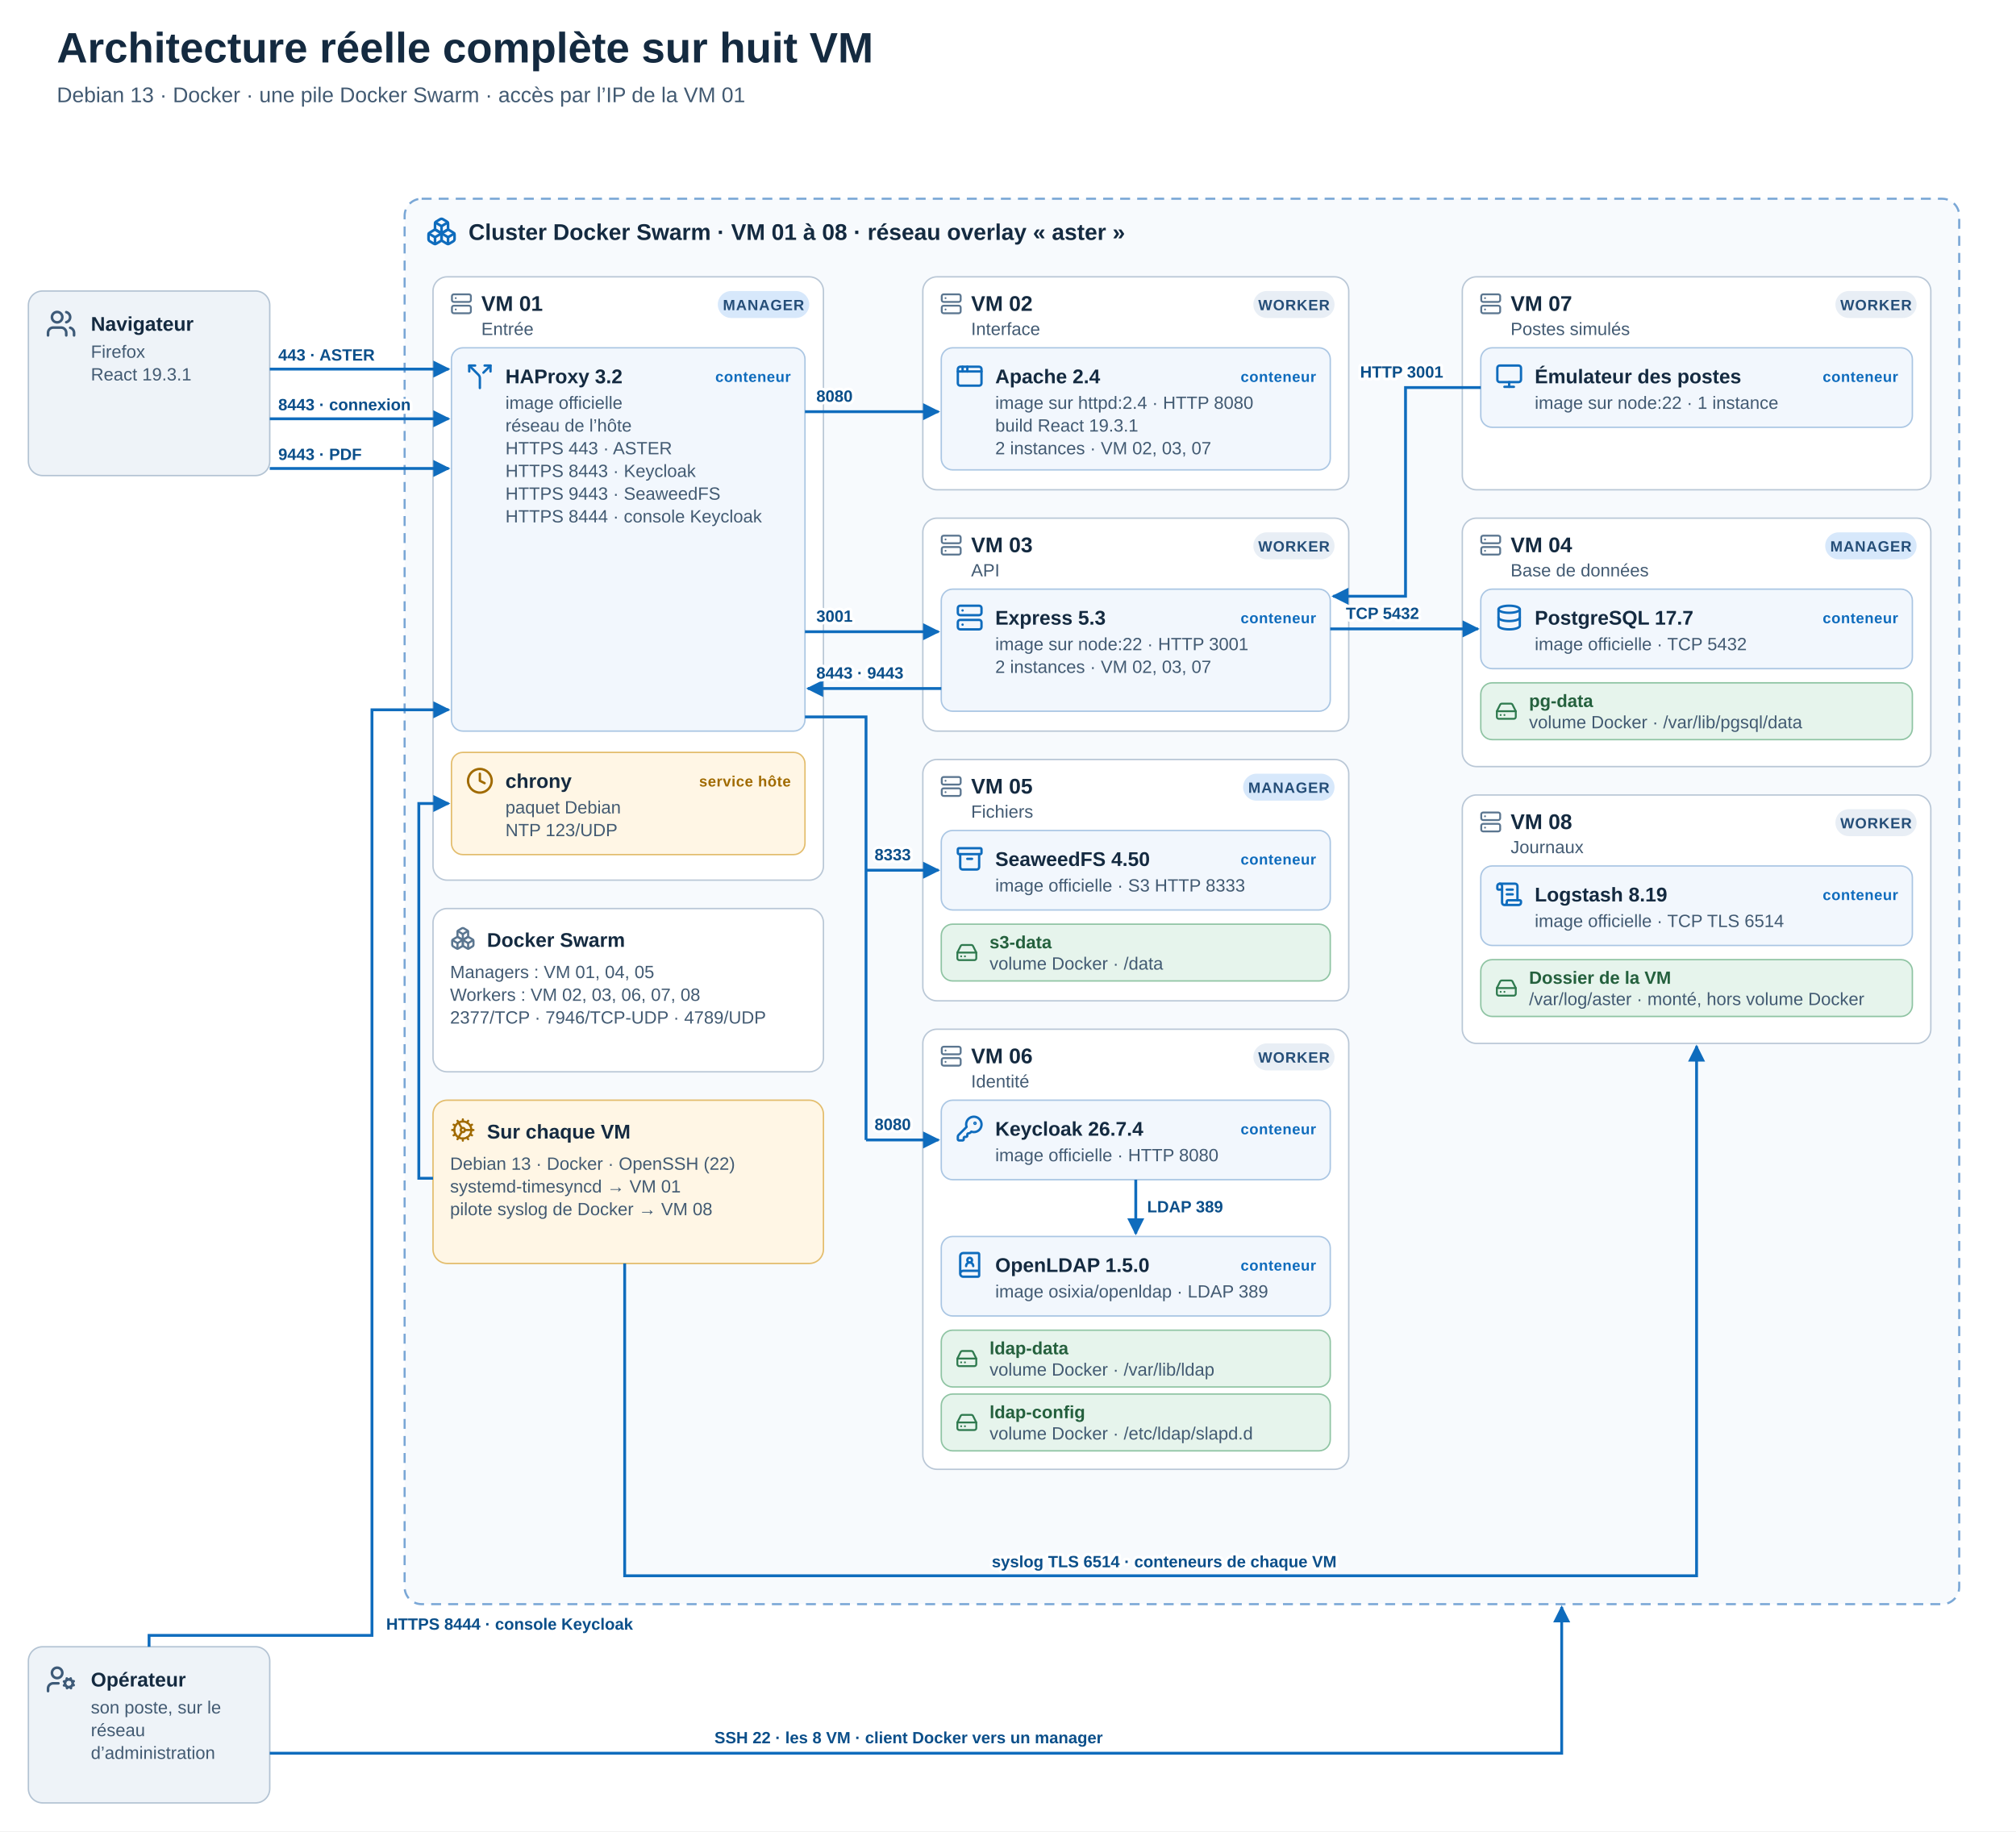
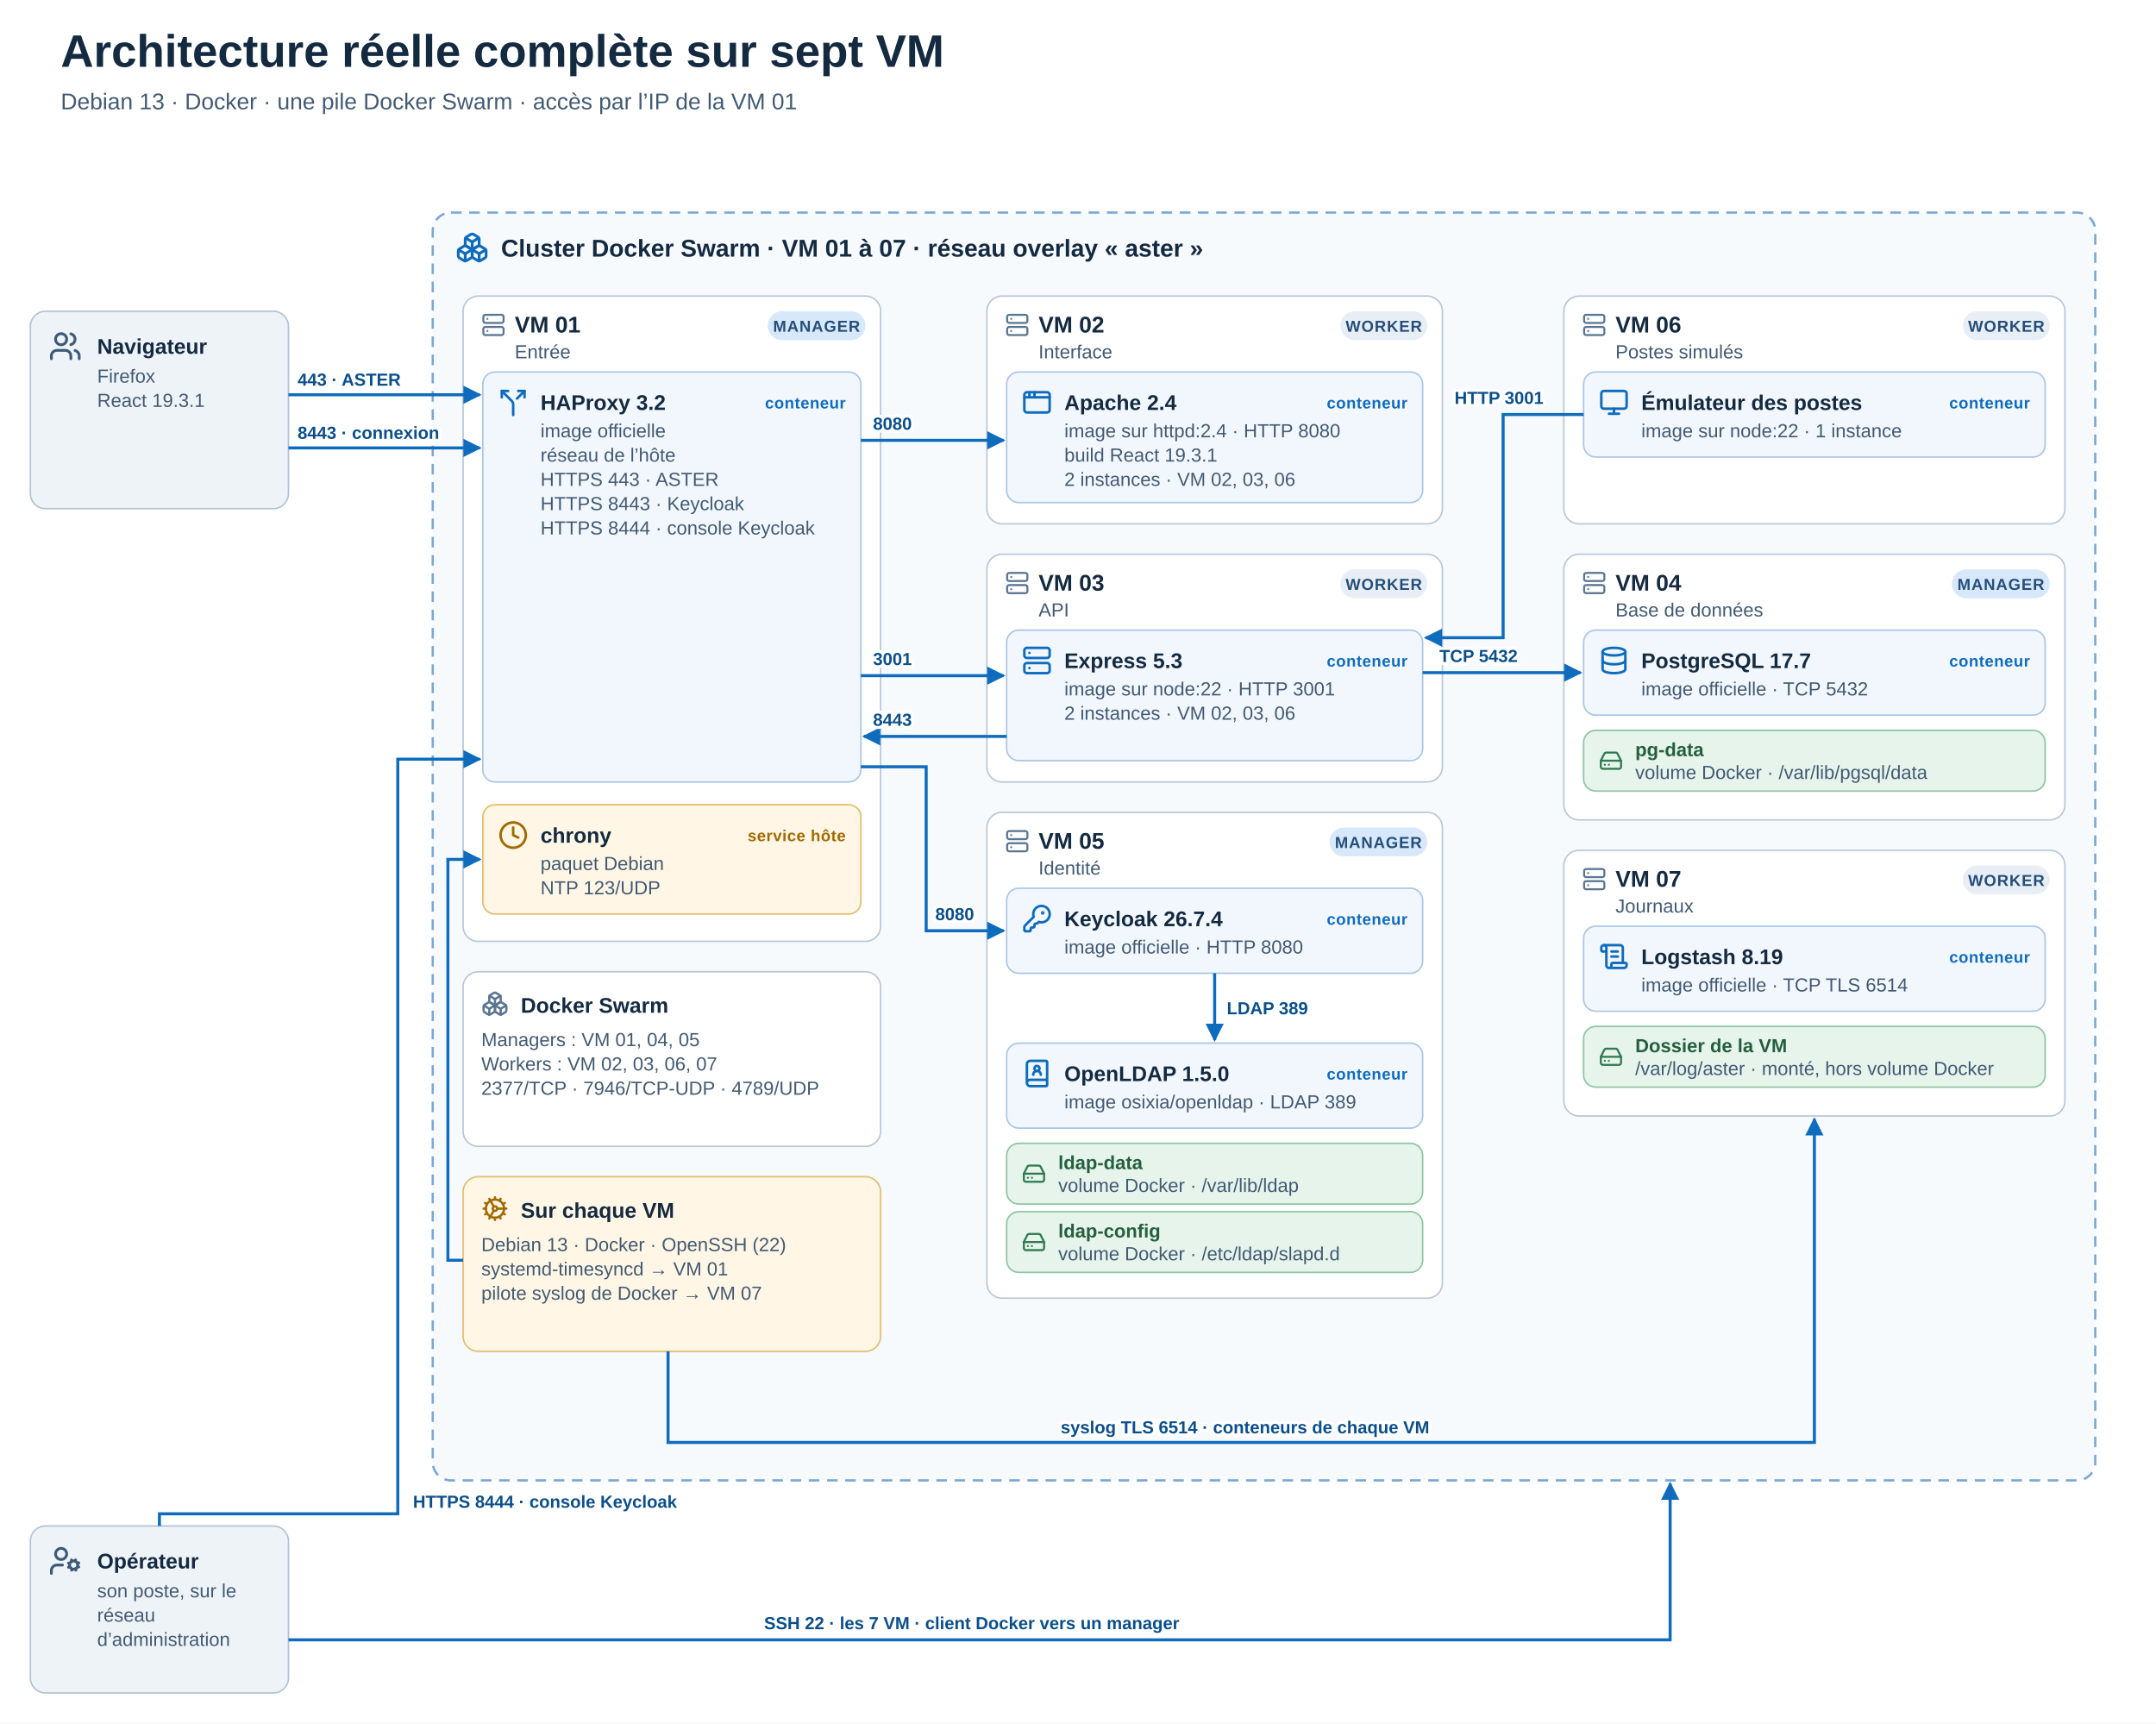
- <svg xmlns="http://www.w3.org/2000/svg" width="1420" height="1290" viewBox="0 0 1420 1290" role="img" aria-labelledby="title desc">
+ <svg xmlns="http://www.w3.org/2000/svg" width="1420" height="1135" viewBox="0 0 1420 1135" role="img" aria-labelledby="title desc">
  <defs>
    <marker id="arrow" viewBox="0 0 10 10" refX="9" refY="5" markerWidth="6" markerHeight="6" orient="auto">
      <path d="M0 0 L10 5 L0 10 Z" fill="#0f6cbd" />
    </marker>
    <marker id="arrow-start" viewBox="0 0 10 10" refX="1" refY="5" markerWidth="6" markerHeight="6" orient="auto">
      <path d="M10 0 L0 5 L10 10 Z" fill="#0f6cbd" />
    </marker>
    <symbol id="i-users" viewBox="0 0 24 24" fill="none" stroke="currentColor" stroke-width="2" stroke-linecap="round" stroke-linejoin="round">
      <path d="M16 21v-2a4 4 0 0 0-4-4H6a4 4 0 0 0-4 4v2" />
      <circle cx="9" cy="7" r="4" />
      <path d="M22 21v-2a4 4 0 0 0-3-3.87" />
      <path d="M16 3.13a4 4 0 0 1 0 7.75" />
    </symbol>
    <symbol id="i-user-cog" viewBox="0 0 24 24" fill="none" stroke="currentColor" stroke-width="2" stroke-linecap="round" stroke-linejoin="round">
      <circle cx="18" cy="15" r="3" />
      <circle cx="9" cy="7" r="4" />
      <path d="M10 15H6a4 4 0 0 0-4 4v2" />
      <path d="m21.7 16.4-.9-.3" />
      <path d="m15.2 13.9-.9-.3" />
      <path d="m16.6 18.7.3-.9" />
      <path d="m19.1 12.2.3-.9" />
      <path d="m19.6 18.7-.4-1" />
      <path d="m16.8 12.3-.4-1" />
      <path d="m14.3 16.6 1-.4" />
      <path d="m20.7 13.8 1-.4" />
    </symbol>
    <symbol id="i-boxes" viewBox="0 0 24 24" fill="none" stroke="currentColor" stroke-width="2" stroke-linecap="round" stroke-linejoin="round">
      <path d="M2.97 12.92A2 2 0 0 0 2 14.63v3.24a2 2 0 0 0 .97 1.71l3 1.8a2 2 0 0 0 2.06 0L12 19v-5.5l-5-3-4.03 2.42Z" />
      <path d="m7 16.5-4.74-2.85" />
      <path d="m7 16.5 5-3" />
      <path d="M7 16.5v5.17" />
      <path d="M12 13.5V19l3.97 2.38a2 2 0 0 0 2.06 0l3-1.8a2 2 0 0 0 .97-1.71v-3.24a2 2 0 0 0-.97-1.71L17 10.5l-5 3Z" />
      <path d="m17 16.5-5-3" />
      <path d="m17 16.5 4.74-2.85" />
      <path d="M17 16.5v5.17" />
      <path d="M7.97 4.42A2 2 0 0 0 7 6.13v4.37l5 3 5-3V6.13a2 2 0 0 0-.97-1.71l-3-1.8a2 2 0 0 0-2.06 0l-3 1.8Z" />
      <path d="M12 8 7.26 5.15" />
      <path d="m12 8 4.74-2.85" />
      <path d="M12 13.5V8" />
    </symbol>
    <symbol id="i-server" viewBox="0 0 24 24" fill="none" stroke="currentColor" stroke-width="2" stroke-linecap="round" stroke-linejoin="round">
      <rect width="20" height="8" x="2" y="2" rx="2" ry="2" />
      <rect width="20" height="8" x="2" y="14" rx="2" ry="2" />
      <line x1="6" x2="6.01" y1="6" y2="6" />
      <line x1="6" x2="6.01" y1="18" y2="18" />
    </symbol>
    <symbol id="i-split" viewBox="0 0 24 24" fill="none" stroke="currentColor" stroke-width="2" stroke-linecap="round" stroke-linejoin="round">
      <path d="M16 3h5v5" />
      <path d="M8 3H3v5" />
      <path d="M12 22v-8.3a4 4 0 0 0-1.172-2.872L3 3" />
      <path d="m15 9 6-6" />
    </symbol>
    <symbol id="i-clock" viewBox="0 0 24 24" fill="none" stroke="currentColor" stroke-width="2" stroke-linecap="round" stroke-linejoin="round">
      <circle cx="12" cy="12" r="10" />
      <polyline points="12 6 12 12 16 14" />
    </symbol>
    <symbol id="i-cog" viewBox="0 0 24 24" fill="none" stroke="currentColor" stroke-width="2" stroke-linecap="round" stroke-linejoin="round">
      <path d="M12 20a8 8 0 1 0 0-16 8 8 0 0 0 0 16Z" />
      <path d="M12 14a2 2 0 1 0 0-4 2 2 0 0 0 0 4Z" />
      <path d="M12 2v2" />
      <path d="M12 22v-2" />
      <path d="m17 20.66-1-1.73" />
      <path d="M11 10.27 7 3.34" />
      <path d="m20.66 17-1.73-1" />
      <path d="m3.34 7 1.73 1" />
      <path d="M14 12h8" />
      <path d="M2 12h2" />
      <path d="m20.66 7-1.73 1" />
      <path d="m3.34 17 1.73-1" />
      <path d="m17 3.34-1 1.73" />
      <path d="m11 13.73-4 6.93" />
    </symbol>
    <symbol id="i-app-window" viewBox="0 0 24 24" fill="none" stroke="currentColor" stroke-width="2" stroke-linecap="round" stroke-linejoin="round">
      <rect x="2" y="4" width="20" height="16" rx="2" />
      <path d="M10 4v4" />
      <path d="M2 8h20" />
      <path d="M6 4v4" />
    </symbol>
-     <symbol id="i-archive" viewBox="0 0 24 24" fill="none" stroke="currentColor" stroke-width="2" stroke-linecap="round" stroke-linejoin="round">
-       <rect width="20" height="5" x="2" y="3" rx="1" />
-       <path d="M4 8v11a2 2 0 0 0 2 2h12a2 2 0 0 0 2-2V8" />
-       <path d="M10 12h4" />
+     <symbol id="i-key-round" viewBox="0 0 24 24" fill="none" stroke="currentColor" stroke-width="2" stroke-linecap="round" stroke-linejoin="round">
+       <path d="M2.586 17.414A2 2 0 0 0 2 18.828V21a1 1 0 0 0 1 1h3a1 1 0 0 0 1-1v-1a1 1 0 0 1 1-1h1a1 1 0 0 0 1-1v-1a1 1 0 0 1 1-1h.172a2 2 0 0 0 1.414-.586l.814-.814a6.5 6.5 0 1 0-4-4z" />
+       <circle cx="16.5" cy="7.5" r=".5" fill="currentColor" />
+     </symbol>
+     <symbol id="i-book-user" viewBox="0 0 24 24" fill="none" stroke="currentColor" stroke-width="2" stroke-linecap="round" stroke-linejoin="round">
+       <path d="M15 13a3 3 0 1 0-6 0" />
+       <path d="M4 19.5v-15A2.5 2.5 0 0 1 6.5 2H19a1 1 0 0 1 1 1v18a1 1 0 0 1-1 1H6.5a1 1 0 0 1 0-5H20" />
+       <circle cx="12" cy="8" r="2" />
    </symbol>
    <symbol id="i-hard-drive" viewBox="0 0 24 24" fill="none" stroke="currentColor" stroke-width="2" stroke-linecap="round" stroke-linejoin="round">
      <line x1="22" x2="2" y1="12" y2="12" />
      <path d="M5.45 5.11 2 12v6a2 2 0 0 0 2 2h16a2 2 0 0 0 2-2v-6l-3.45-6.89A2 2 0 0 0 16.76 4H7.24a2 2 0 0 0-1.79 1.11z" />
      <line x1="6" x2="6.01" y1="16" y2="16" />
      <line x1="10" x2="10.01" y1="16" y2="16" />
-     </symbol>
-     <symbol id="i-key-round" viewBox="0 0 24 24" fill="none" stroke="currentColor" stroke-width="2" stroke-linecap="round" stroke-linejoin="round">
-       <path d="M2.586 17.414A2 2 0 0 0 2 18.828V21a1 1 0 0 0 1 1h3a1 1 0 0 0 1-1v-1a1 1 0 0 1 1-1h1a1 1 0 0 0 1-1v-1a1 1 0 0 1 1-1h.172a2 2 0 0 0 1.414-.586l.814-.814a6.5 6.5 0 1 0-4-4z" />
-       <circle cx="16.5" cy="7.5" r=".5" fill="currentColor" />
-     </symbol>
-     <symbol id="i-book-user" viewBox="0 0 24 24" fill="none" stroke="currentColor" stroke-width="2" stroke-linecap="round" stroke-linejoin="round">
-       <path d="M15 13a3 3 0 1 0-6 0" />
-       <path d="M4 19.5v-15A2.5 2.5 0 0 1 6.5 2H19a1 1 0 0 1 1 1v18a1 1 0 0 1-1 1H6.5a1 1 0 0 1 0-5H20" />
-       <circle cx="12" cy="8" r="2" />
    </symbol>
    <symbol id="i-monitor" viewBox="0 0 24 24" fill="none" stroke="currentColor" stroke-width="2" stroke-linecap="round" stroke-linejoin="round">
      <rect width="20" height="14" x="2" y="3" rx="2" />
      <line x1="8" x2="16" y1="21" y2="21" />
      <line x1="12" x2="12" y1="17" y2="21" />
    </symbol>
    <symbol id="i-database" viewBox="0 0 24 24" fill="none" stroke="currentColor" stroke-width="2" stroke-linecap="round" stroke-linejoin="round">
      <ellipse cx="12" cy="5" rx="9" ry="3" />
      <path d="M3 5V19A9 3 0 0 0 21 19V5" />
      <path d="M3 12A9 3 0 0 0 21 12" />
    </symbol>
    <symbol id="i-scroll-text" viewBox="0 0 24 24" fill="none" stroke="currentColor" stroke-width="2" stroke-linecap="round" stroke-linejoin="round">
      <path d="M15 12h-5" />
      <path d="M15 8h-5" />
      <path d="M19 17V5a2 2 0 0 0-2-2H4" />
      <path d="M8 21h12a2 2 0 0 0 2-2v-1a1 1 0 0 0-1-1H11a1 1 0 0 0-1 1v1a2 2 0 1 1-4 0V5a2 2 0 1 0-4 0v2a1 1 0 0 0 1 1h3" />
    </symbol>
  </defs>
  <style>
text{font-family:'Segoe UI',Arial,Helvetica,sans-serif;fill:#142a40}
.title{font-size:30px;font-weight:bold}
.body{font-size:15px;fill:#425a72}
.frame,.zname{font-size:16px;font-weight:bold}
.vm{font-size:15px;font-weight:bold}
.service{font-size:14px;font-weight:bold}
.cname{font-size:15px;font-weight:bold}
.crole{font-size:12.5px;fill:#425a72}
.cvm{font-size:12px;font-weight:bold;fill:#0f6cbd}
.caption{font-size:12.5px;fill:#425a72}
.vol{font-size:12.5px;font-weight:bold;fill:#24603d}
.tag{font-size:10.5px;font-weight:bold;fill:#0f6cbd;letter-spacing:.3px}
.tag.host{fill:#a06a00}
.badge{font-size:10.5px;font-weight:bold;fill:#254e78;letter-spacing:.5px}
.step{font-size:13px;font-weight:bold;fill:#fff}
.route{font-size:11.5px;font-weight:bold;fill:#0b4f8a;paint-order:stroke;stroke:#fff;stroke-width:4;stroke-linejoin:round}
.flow{fill:none;stroke:#0f6cbd;stroke-width:2}
.auto{stroke-dasharray:6 4}
</style>
-   <rect width="1420" height="1290" fill="#fff" />
-   <text x="40" y="44" class="title" text-anchor="start">Architecture réelle complète sur huit VM</text>
+   <rect width="1420" height="1135" fill="#fff" />
+   <text x="40" y="44" class="title" text-anchor="start">Architecture réelle complète sur sept VM</text>
  <text x="40" y="72" class="body" text-anchor="start">Debian 13 · Docker · une pile Docker Swarm · accès par l’IP de la VM 01</text>
  <rect x="20" y="205" width="170" height="130" rx="10" fill="#eef3f8" stroke="#b3c3d3" />
  <use href="#i-users" x="32" y="217" width="22" height="22" style="color:#3d5a78" />
  <text x="64" y="233" class="service" text-anchor="start">Navigateur</text>
  <text x="64" y="252" class="caption" text-anchor="start">Firefox</text>
  <text x="64" y="268" class="caption" text-anchor="start">React 19.3.1</text>
-   <rect x="20" y="1160" width="170" height="110" rx="10" fill="#eef3f8" stroke="#b3c3d3" />
-   <use href="#i-user-cog" x="32" y="1172" width="22" height="22" style="color:#3d5a78" />
-   <text x="64" y="1188" class="service" text-anchor="start">Opérateur</text>
-   <text x="64" y="1207" class="caption" text-anchor="start">son poste, sur le</text>
-   <text x="64" y="1223" class="caption" text-anchor="start">réseau</text>
-   <text x="64" y="1239" class="caption" text-anchor="start">d’administration</text>
-   <rect x="285" y="140" width="1095" height="990" rx="12" fill="#f7fafd" stroke="#7aa7d6" stroke-dasharray="7 5" stroke-width="1.5" />
+   <rect x="20" y="1005" width="170" height="110" rx="10" fill="#eef3f8" stroke="#b3c3d3" />
+   <use href="#i-user-cog" x="32" y="1017" width="22" height="22" style="color:#3d5a78" />
+   <text x="64" y="1033" class="service" text-anchor="start">Opérateur</text>
+   <text x="64" y="1052" class="caption" text-anchor="start">son poste, sur le</text>
+   <text x="64" y="1068" class="caption" text-anchor="start">réseau</text>
+   <text x="64" y="1084" class="caption" text-anchor="start">d’administration</text>
+   <rect x="285" y="140" width="1095" height="835" rx="12" fill="#f7fafd" stroke="#7aa7d6" stroke-dasharray="7 5" stroke-width="1.5" />
  <use href="#i-boxes" x="300" y="152" width="22" height="22" style="color:#0f6cbd" />
-   <text x="330" y="169" class="frame" text-anchor="start">Cluster Docker Swarm · VM 01 à 08 · réseau overlay « aster »</text>
+   <text x="330" y="169" class="frame" text-anchor="start">Cluster Docker Swarm · VM 01 à 07 · réseau overlay « aster »</text>
  <rect x="305" y="195" width="275" height="425" rx="10" fill="#ffffff" stroke="#b9c7d6" />
  <use href="#i-server" x="317" y="206" width="16" height="16" style="color:#5b7690" />
  <text x="339" y="219" class="vm" text-anchor="start">VM 01</text>
  <text x="339" y="236" class="caption" text-anchor="start">Entrée</text>
  <rect x="505.6" y="205" width="64.4" height="19" rx="9.5" fill="#d7e8fb" stroke="none" />
  <text x="537.8" y="218.5" class="badge" text-anchor="middle">MANAGER</text>
  <rect x="318" y="245" width="249" height="270" rx="8" fill="#f2f7fd" stroke="#aac6e3" />
  <use href="#i-split" x="328" y="255" width="20" height="20" style="color:#0f6cbd" />
  <text x="356" y="270" class="service" text-anchor="start">HAProxy 3.2</text>
  <text x="557" y="269" class="tag" text-anchor="end">conteneur</text>
  <text x="356" y="288" class="caption" text-anchor="start">image officielle</text>
  <text x="356" y="304" class="caption" text-anchor="start">réseau de l’hôte</text>
  <text x="356" y="320" class="caption" text-anchor="start">HTTPS 443 · ASTER</text>
  <text x="356" y="336" class="caption" text-anchor="start">HTTPS 8443 · Keycloak</text>
-   <text x="356" y="352" class="caption" text-anchor="start">HTTPS 9443 · SeaweedFS</text>
-   <text x="356" y="368" class="caption" text-anchor="start">HTTPS 8444 · console Keycloak</text>
+   <text x="356" y="352" class="caption" text-anchor="start">HTTPS 8444 · console Keycloak</text>
  <rect x="318" y="530" width="249" height="72" rx="8" fill="#fff6e5" stroke="#e3bd6d" />
  <use href="#i-clock" x="328" y="540" width="20" height="20" style="color:#a06a00" />
  <text x="356" y="555" class="service" text-anchor="start">chrony</text>
  <text x="557" y="554" class="tag host" text-anchor="end">service hôte</text>
  <text x="356" y="573" class="caption" text-anchor="start">paquet Debian</text>
  <text x="356" y="589" class="caption" text-anchor="start">NTP 123/UDP</text>
  <rect x="305" y="640" width="275" height="115" rx="10" fill="#fff" stroke="#b9c7d6" />
  <use href="#i-boxes" x="317" y="652" width="18" height="18" style="color:#5b7690" />
  <text x="343" y="667" class="service" text-anchor="start">Docker Swarm</text>
  <text x="317" y="689" class="caption" text-anchor="start">Managers : VM 01, 04, 05</text>
-   <text x="317" y="705" class="caption" text-anchor="start">Workers : VM 02, 03, 06, 07, 08</text>
+   <text x="317" y="705" class="caption" text-anchor="start">Workers : VM 02, 03, 06, 07</text>
  <text x="317" y="721" class="caption" text-anchor="start">2377/TCP · 7946/TCP-UDP · 4789/UDP</text>
  <rect x="305" y="775" width="275" height="115" rx="10" fill="#fff6e5" stroke="#e3bd6d" />
  <use href="#i-cog" x="317" y="787" width="18" height="18" style="color:#a06a00" />
  <text x="343" y="802" class="service" text-anchor="start">Sur chaque VM</text>
  <text x="317" y="824" class="caption" text-anchor="start">Debian 13 · Docker · OpenSSH (22)</text>
  <text x="317" y="840" class="caption" text-anchor="start">systemd-timesyncd → VM 01</text>
-   <text x="317" y="856" class="caption" text-anchor="start">pilote syslog de Docker → VM 08</text>
+   <text x="317" y="856" class="caption" text-anchor="start">pilote syslog de Docker → VM 07</text>
  <rect x="650" y="195" width="300" height="150" rx="10" fill="#ffffff" stroke="#b9c7d6" />
  <use href="#i-server" x="662" y="206" width="16" height="16" style="color:#5b7690" />
  <text x="684" y="219" class="vm" text-anchor="start">VM 02</text>
  <text x="684" y="236" class="caption" text-anchor="start">Interface</text>
  <rect x="882.8" y="205" width="57.2" height="19" rx="9.5" fill="#e8eef5" stroke="none" />
  <text x="911.4" y="218.5" class="badge" text-anchor="middle">WORKER</text>
  <rect x="663" y="245" width="274" height="86" rx="8" fill="#f2f7fd" stroke="#aac6e3" />
  <use href="#i-app-window" x="673" y="255" width="20" height="20" style="color:#0f6cbd" />
  <text x="701" y="270" class="service" text-anchor="start">Apache 2.4</text>
  <text x="927" y="269" class="tag" text-anchor="end">conteneur</text>
  <text x="701" y="288" class="caption" text-anchor="start">image sur httpd:2.4 · HTTP 8080</text>
  <text x="701" y="304" class="caption" text-anchor="start">build React 19.3.1</text>
-   <text x="701" y="320" class="caption" text-anchor="start">2 instances · VM 02, 03, 07</text>
+   <text x="701" y="320" class="caption" text-anchor="start">2 instances · VM 02, 03, 06</text>
  <rect x="650" y="365" width="300" height="150" rx="10" fill="#ffffff" stroke="#b9c7d6" />
  <use href="#i-server" x="662" y="376" width="16" height="16" style="color:#5b7690" />
  <text x="684" y="389" class="vm" text-anchor="start">VM 03</text>
  <text x="684" y="406" class="caption" text-anchor="start">API</text>
  <rect x="882.8" y="375" width="57.2" height="19" rx="9.5" fill="#e8eef5" stroke="none" />
  <text x="911.4" y="388.5" class="badge" text-anchor="middle">WORKER</text>
  <rect x="663" y="415" width="274" height="86" rx="8" fill="#f2f7fd" stroke="#aac6e3" />
  <use href="#i-server" x="673" y="425" width="20" height="20" style="color:#0f6cbd" />
  <text x="701" y="440" class="service" text-anchor="start">Express 5.3</text>
  <text x="927" y="439" class="tag" text-anchor="end">conteneur</text>
  <text x="701" y="458" class="caption" text-anchor="start">image sur node:22 · HTTP 3001</text>
-   <text x="701" y="474" class="caption" text-anchor="start">2 instances · VM 02, 03, 07</text>
-   <rect x="650" y="535" width="300" height="170" rx="10" fill="#ffffff" stroke="#b9c7d6" />
+   <text x="701" y="474" class="caption" text-anchor="start">2 instances · VM 02, 03, 06</text>
+   <rect x="650" y="535" width="300" height="320" rx="10" fill="#ffffff" stroke="#b9c7d6" />
  <use href="#i-server" x="662" y="546" width="16" height="16" style="color:#5b7690" />
  <text x="684" y="559" class="vm" text-anchor="start">VM 05</text>
-   <text x="684" y="576" class="caption" text-anchor="start">Fichiers</text>
+   <text x="684" y="576" class="caption" text-anchor="start">Identité</text>
  <rect x="875.6" y="545" width="64.4" height="19" rx="9.5" fill="#d7e8fb" stroke="none" />
  <text x="907.8" y="558.5" class="badge" text-anchor="middle">MANAGER</text>
  <rect x="663" y="585" width="274" height="56" rx="8" fill="#f2f7fd" stroke="#aac6e3" />
-   <use href="#i-archive" x="673" y="595" width="20" height="20" style="color:#0f6cbd" />
-   <text x="701" y="610" class="service" text-anchor="start">SeaweedFS 4.50</text>
+   <use href="#i-key-round" x="673" y="595" width="20" height="20" style="color:#0f6cbd" />
+   <text x="701" y="610" class="service" text-anchor="start">Keycloak 26.7.4</text>
  <text x="927" y="609" class="tag" text-anchor="end">conteneur</text>
-   <text x="701" y="628" class="caption" text-anchor="start">image officielle · S3 HTTP 8333</text>
-   <rect x="663" y="651" width="274" height="40" rx="8" fill="#e6f4ec" stroke="#8fc4a3" />
-   <use href="#i-hard-drive" x="673" y="663" width="16" height="16" style="color:#2f7a4f" />
-   <text x="697" y="668" class="vol" text-anchor="start">s3-data</text>
-   <text x="697" y="683" class="caption" text-anchor="start">volume Docker · /data</text>
-   <rect x="650" y="725" width="300" height="310" rx="10" fill="#ffffff" stroke="#b9c7d6" />
-   <use href="#i-server" x="662" y="736" width="16" height="16" style="color:#5b7690" />
-   <text x="684" y="749" class="vm" text-anchor="start">VM 06</text>
-   <text x="684" y="766" class="caption" text-anchor="start">Identité</text>
-   <rect x="882.8" y="735" width="57.2" height="19" rx="9.5" fill="#e8eef5" stroke="none" />
-   <text x="911.4" y="748.5" class="badge" text-anchor="middle">WORKER</text>
-   <rect x="663" y="775" width="274" height="56" rx="8" fill="#f2f7fd" stroke="#aac6e3" />
-   <use href="#i-key-round" x="673" y="785" width="20" height="20" style="color:#0f6cbd" />
-   <text x="701" y="800" class="service" text-anchor="start">Keycloak 26.7.4</text>
-   <text x="927" y="799" class="tag" text-anchor="end">conteneur</text>
-   <text x="701" y="818" class="caption" text-anchor="start">image officielle · HTTP 8080</text>
-   <rect x="663" y="871" width="274" height="56" rx="8" fill="#f2f7fd" stroke="#aac6e3" />
-   <use href="#i-book-user" x="673" y="881" width="20" height="20" style="color:#0f6cbd" />
-   <text x="701" y="896" class="service" text-anchor="start">OpenLDAP 1.5.0</text>
-   <text x="927" y="895" class="tag" text-anchor="end">conteneur</text>
-   <text x="701" y="914" class="caption" text-anchor="start">image osixia/openldap · LDAP 389</text>
-   <rect x="663" y="937" width="274" height="40" rx="8" fill="#e6f4ec" stroke="#8fc4a3" />
-   <use href="#i-hard-drive" x="673" y="949" width="16" height="16" style="color:#2f7a4f" />
-   <text x="697" y="954" class="vol" text-anchor="start">ldap-data</text>
-   <text x="697" y="969" class="caption" text-anchor="start">volume Docker · /var/lib/ldap</text>
-   <rect x="663" y="982" width="274" height="40" rx="8" fill="#e6f4ec" stroke="#8fc4a3" />
-   <use href="#i-hard-drive" x="673" y="994" width="16" height="16" style="color:#2f7a4f" />
-   <text x="697" y="999" class="vol" text-anchor="start">ldap-config</text>
-   <text x="697" y="1014" class="caption" text-anchor="start">volume Docker · /etc/ldap/slapd.d</text>
+   <text x="701" y="628" class="caption" text-anchor="start">image officielle · HTTP 8080</text>
+   <rect x="663" y="687" width="274" height="56" rx="8" fill="#f2f7fd" stroke="#aac6e3" />
+   <use href="#i-book-user" x="673" y="697" width="20" height="20" style="color:#0f6cbd" />
+   <text x="701" y="712" class="service" text-anchor="start">OpenLDAP 1.5.0</text>
+   <text x="927" y="711" class="tag" text-anchor="end">conteneur</text>
+   <text x="701" y="730" class="caption" text-anchor="start">image osixia/openldap · LDAP 389</text>
+   <rect x="663" y="753" width="274" height="40" rx="8" fill="#e6f4ec" stroke="#8fc4a3" />
+   <use href="#i-hard-drive" x="673" y="765" width="16" height="16" style="color:#2f7a4f" />
+   <text x="697" y="770" class="vol" text-anchor="start">ldap-data</text>
+   <text x="697" y="785" class="caption" text-anchor="start">volume Docker · /var/lib/ldap</text>
+   <rect x="663" y="798" width="274" height="40" rx="8" fill="#e6f4ec" stroke="#8fc4a3" />
+   <use href="#i-hard-drive" x="673" y="810" width="16" height="16" style="color:#2f7a4f" />
+   <text x="697" y="815" class="vol" text-anchor="start">ldap-config</text>
+   <text x="697" y="830" class="caption" text-anchor="start">volume Docker · /etc/ldap/slapd.d</text>
  <rect x="1030" y="195" width="330" height="150" rx="10" fill="#ffffff" stroke="#b9c7d6" />
  <use href="#i-server" x="1042" y="206" width="16" height="16" style="color:#5b7690" />
-   <text x="1064" y="219" class="vm" text-anchor="start">VM 07</text>
+   <text x="1064" y="219" class="vm" text-anchor="start">VM 06</text>
  <text x="1064" y="236" class="caption" text-anchor="start">Postes simulés</text>
  <rect x="1292.8" y="205" width="57.2" height="19" rx="9.5" fill="#e8eef5" stroke="none" />
  <text x="1321.4" y="218.5" class="badge" text-anchor="middle">WORKER</text>
  <rect x="1043" y="245" width="304" height="56" rx="8" fill="#f2f7fd" stroke="#aac6e3" />
  <use href="#i-monitor" x="1053" y="255" width="20" height="20" style="color:#0f6cbd" />
  <text x="1081" y="270" class="service" text-anchor="start">Émulateur des postes</text>
  <text x="1337" y="269" class="tag" text-anchor="end">conteneur</text>
  <text x="1081" y="288" class="caption" text-anchor="start">image sur node:22 · 1 instance</text>
  <rect x="1030" y="365" width="330" height="175" rx="10" fill="#ffffff" stroke="#b9c7d6" />
  <use href="#i-server" x="1042" y="376" width="16" height="16" style="color:#5b7690" />
  <text x="1064" y="389" class="vm" text-anchor="start">VM 04</text>
  <text x="1064" y="406" class="caption" text-anchor="start">Base de données</text>
  <rect x="1285.6" y="375" width="64.4" height="19" rx="9.5" fill="#d7e8fb" stroke="none" />
  <text x="1317.8" y="388.5" class="badge" text-anchor="middle">MANAGER</text>
  <rect x="1043" y="415" width="304" height="56" rx="8" fill="#f2f7fd" stroke="#aac6e3" />
  <use href="#i-database" x="1053" y="425" width="20" height="20" style="color:#0f6cbd" />
  <text x="1081" y="440" class="service" text-anchor="start">PostgreSQL 17.7</text>
  <text x="1337" y="439" class="tag" text-anchor="end">conteneur</text>
  <text x="1081" y="458" class="caption" text-anchor="start">image officielle · TCP 5432</text>
  <rect x="1043" y="481" width="304" height="40" rx="8" fill="#e6f4ec" stroke="#8fc4a3" />
  <use href="#i-hard-drive" x="1053" y="493" width="16" height="16" style="color:#2f7a4f" />
  <text x="1077" y="498" class="vol" text-anchor="start">pg-data</text>
  <text x="1077" y="513" class="caption" text-anchor="start">volume Docker · /var/lib/pgsql/data</text>
  <rect x="1030" y="560" width="330" height="175" rx="10" fill="#ffffff" stroke="#b9c7d6" />
  <use href="#i-server" x="1042" y="571" width="16" height="16" style="color:#5b7690" />
-   <text x="1064" y="584" class="vm" text-anchor="start">VM 08</text>
+   <text x="1064" y="584" class="vm" text-anchor="start">VM 07</text>
  <text x="1064" y="601" class="caption" text-anchor="start">Journaux</text>
  <rect x="1292.8" y="570" width="57.2" height="19" rx="9.5" fill="#e8eef5" stroke="none" />
  <text x="1321.4" y="583.5" class="badge" text-anchor="middle">WORKER</text>
  <rect x="1043" y="610" width="304" height="56" rx="8" fill="#f2f7fd" stroke="#aac6e3" />
  <use href="#i-scroll-text" x="1053" y="620" width="20" height="20" style="color:#0f6cbd" />
  <text x="1081" y="635" class="service" text-anchor="start">Logstash 8.19</text>
  <text x="1337" y="634" class="tag" text-anchor="end">conteneur</text>
  <text x="1081" y="653" class="caption" text-anchor="start">image officielle · TCP TLS 6514</text>
  <rect x="1043" y="676" width="304" height="40" rx="8" fill="#e6f4ec" stroke="#8fc4a3" />
  <use href="#i-hard-drive" x="1053" y="688" width="16" height="16" style="color:#2f7a4f" />
  <text x="1077" y="693" class="vol" text-anchor="start">Dossier de la VM</text>
  <text x="1077" y="708" class="caption" text-anchor="start">/var/log/aster · monté, hors volume Docker</text>
  <path d="M190 260 L316 260" class="flow" marker-end="url(#arrow)" />
  <text x="196" y="254" class="route" text-anchor="start">443 · ASTER</text>
  <path d="M190 295 L316 295" class="flow" marker-end="url(#arrow)" />
  <text x="196" y="289" class="route" text-anchor="start">8443 · connexion</text>
-   <path d="M190 330 L316 330" class="flow" marker-end="url(#arrow)" />
-   <text x="196" y="324" class="route" text-anchor="start">9443 · PDF</text>
  <path d="M567 290 L661 290" class="flow" marker-end="url(#arrow)" />
  <text x="575" y="283" class="route" text-anchor="start">8080</text>
  <path d="M567 445 L661 445" class="flow" marker-end="url(#arrow)" />
  <text x="575" y="438" class="route" text-anchor="start">3001</text>
  <path d="M663 485 L569 485" class="flow" marker-end="url(#arrow)" />
-   <text x="575" y="478" class="route" text-anchor="start">8443 · 9443</text>
-   <path d="M567 505 L610 505 L610 803" class="flow" />
-   <path d="M610 613 L661 613" class="flow" marker-end="url(#arrow)" />
-   <text x="616" y="606" class="route" text-anchor="start">8333</text>
-   <path d="M610 803 L661 803" class="flow" marker-end="url(#arrow)" />
-   <text x="616" y="796" class="route" text-anchor="start">8080</text>
-   <path d="M800 831 L800 869" class="flow" marker-end="url(#arrow)" />
-   <text x="808" y="854" class="route" text-anchor="start">LDAP 389</text>
+   <text x="575" y="478" class="route" text-anchor="start">8443</text>
+   <path d="M567 505 L610 505 L610 613 L661 613" class="flow" marker-end="url(#arrow)" />
+   <text x="616" y="606" class="route" text-anchor="start">8080</text>
+   <path d="M800 641 L800 685" class="flow" marker-end="url(#arrow)" />
+   <text x="808" y="668" class="route" text-anchor="start">LDAP 389</text>
  <path d="M937 443 L1041 443" class="flow" marker-end="url(#arrow)" />
  <text x="948" y="436" class="route" text-anchor="start">TCP 5432</text>
  <path d="M1043 273 L990 273 L990 420 L939 420" class="flow" marker-end="url(#arrow)" />
  <text x="958" y="266" class="route" text-anchor="start">HTTP 3001</text>
-   <path d="M440 890 L440 1110 L1195 1110 L1195 737" class="flow" marker-end="url(#arrow)" />
-   <text x="820" y="1104" class="route" text-anchor="middle">syslog TLS 6514 · conteneurs de chaque VM</text>
+   <path d="M440 890 L440 950 L1195 950 L1195 737" class="flow" marker-end="url(#arrow)" />
+   <text x="820" y="944" class="route" text-anchor="middle">syslog TLS 6514 · conteneurs de chaque VM</text>
  <path d="M305 830 L295 830 L295 566 L316 566" class="flow" marker-end="url(#arrow)" />
-   <path d="M190 1235 L1100 1235 L1100 1132" class="flow" marker-end="url(#arrow)" />
-   <text x="640" y="1228" class="route" text-anchor="middle">SSH 22 · les 8 VM · client Docker vers un manager</text>
-   <path d="M105 1160 L105 1152 L262 1152 L262 500 L316 500" class="flow" marker-end="url(#arrow)" />
-   <text x="272" y="1148" class="route" text-anchor="start">HTTPS 8444 · console Keycloak</text>
+   <path d="M190 1080 L1100 1080 L1100 977" class="flow" marker-end="url(#arrow)" />
+   <text x="640" y="1073" class="route" text-anchor="middle">SSH 22 · les 7 VM · client Docker vers un manager</text>
+   <path d="M105 1005 L105 997 L262 997 L262 500 L316 500" class="flow" marker-end="url(#arrow)" />
+   <text x="272" y="993" class="route" text-anchor="start">HTTPS 8444 · console Keycloak</text>
</svg>
